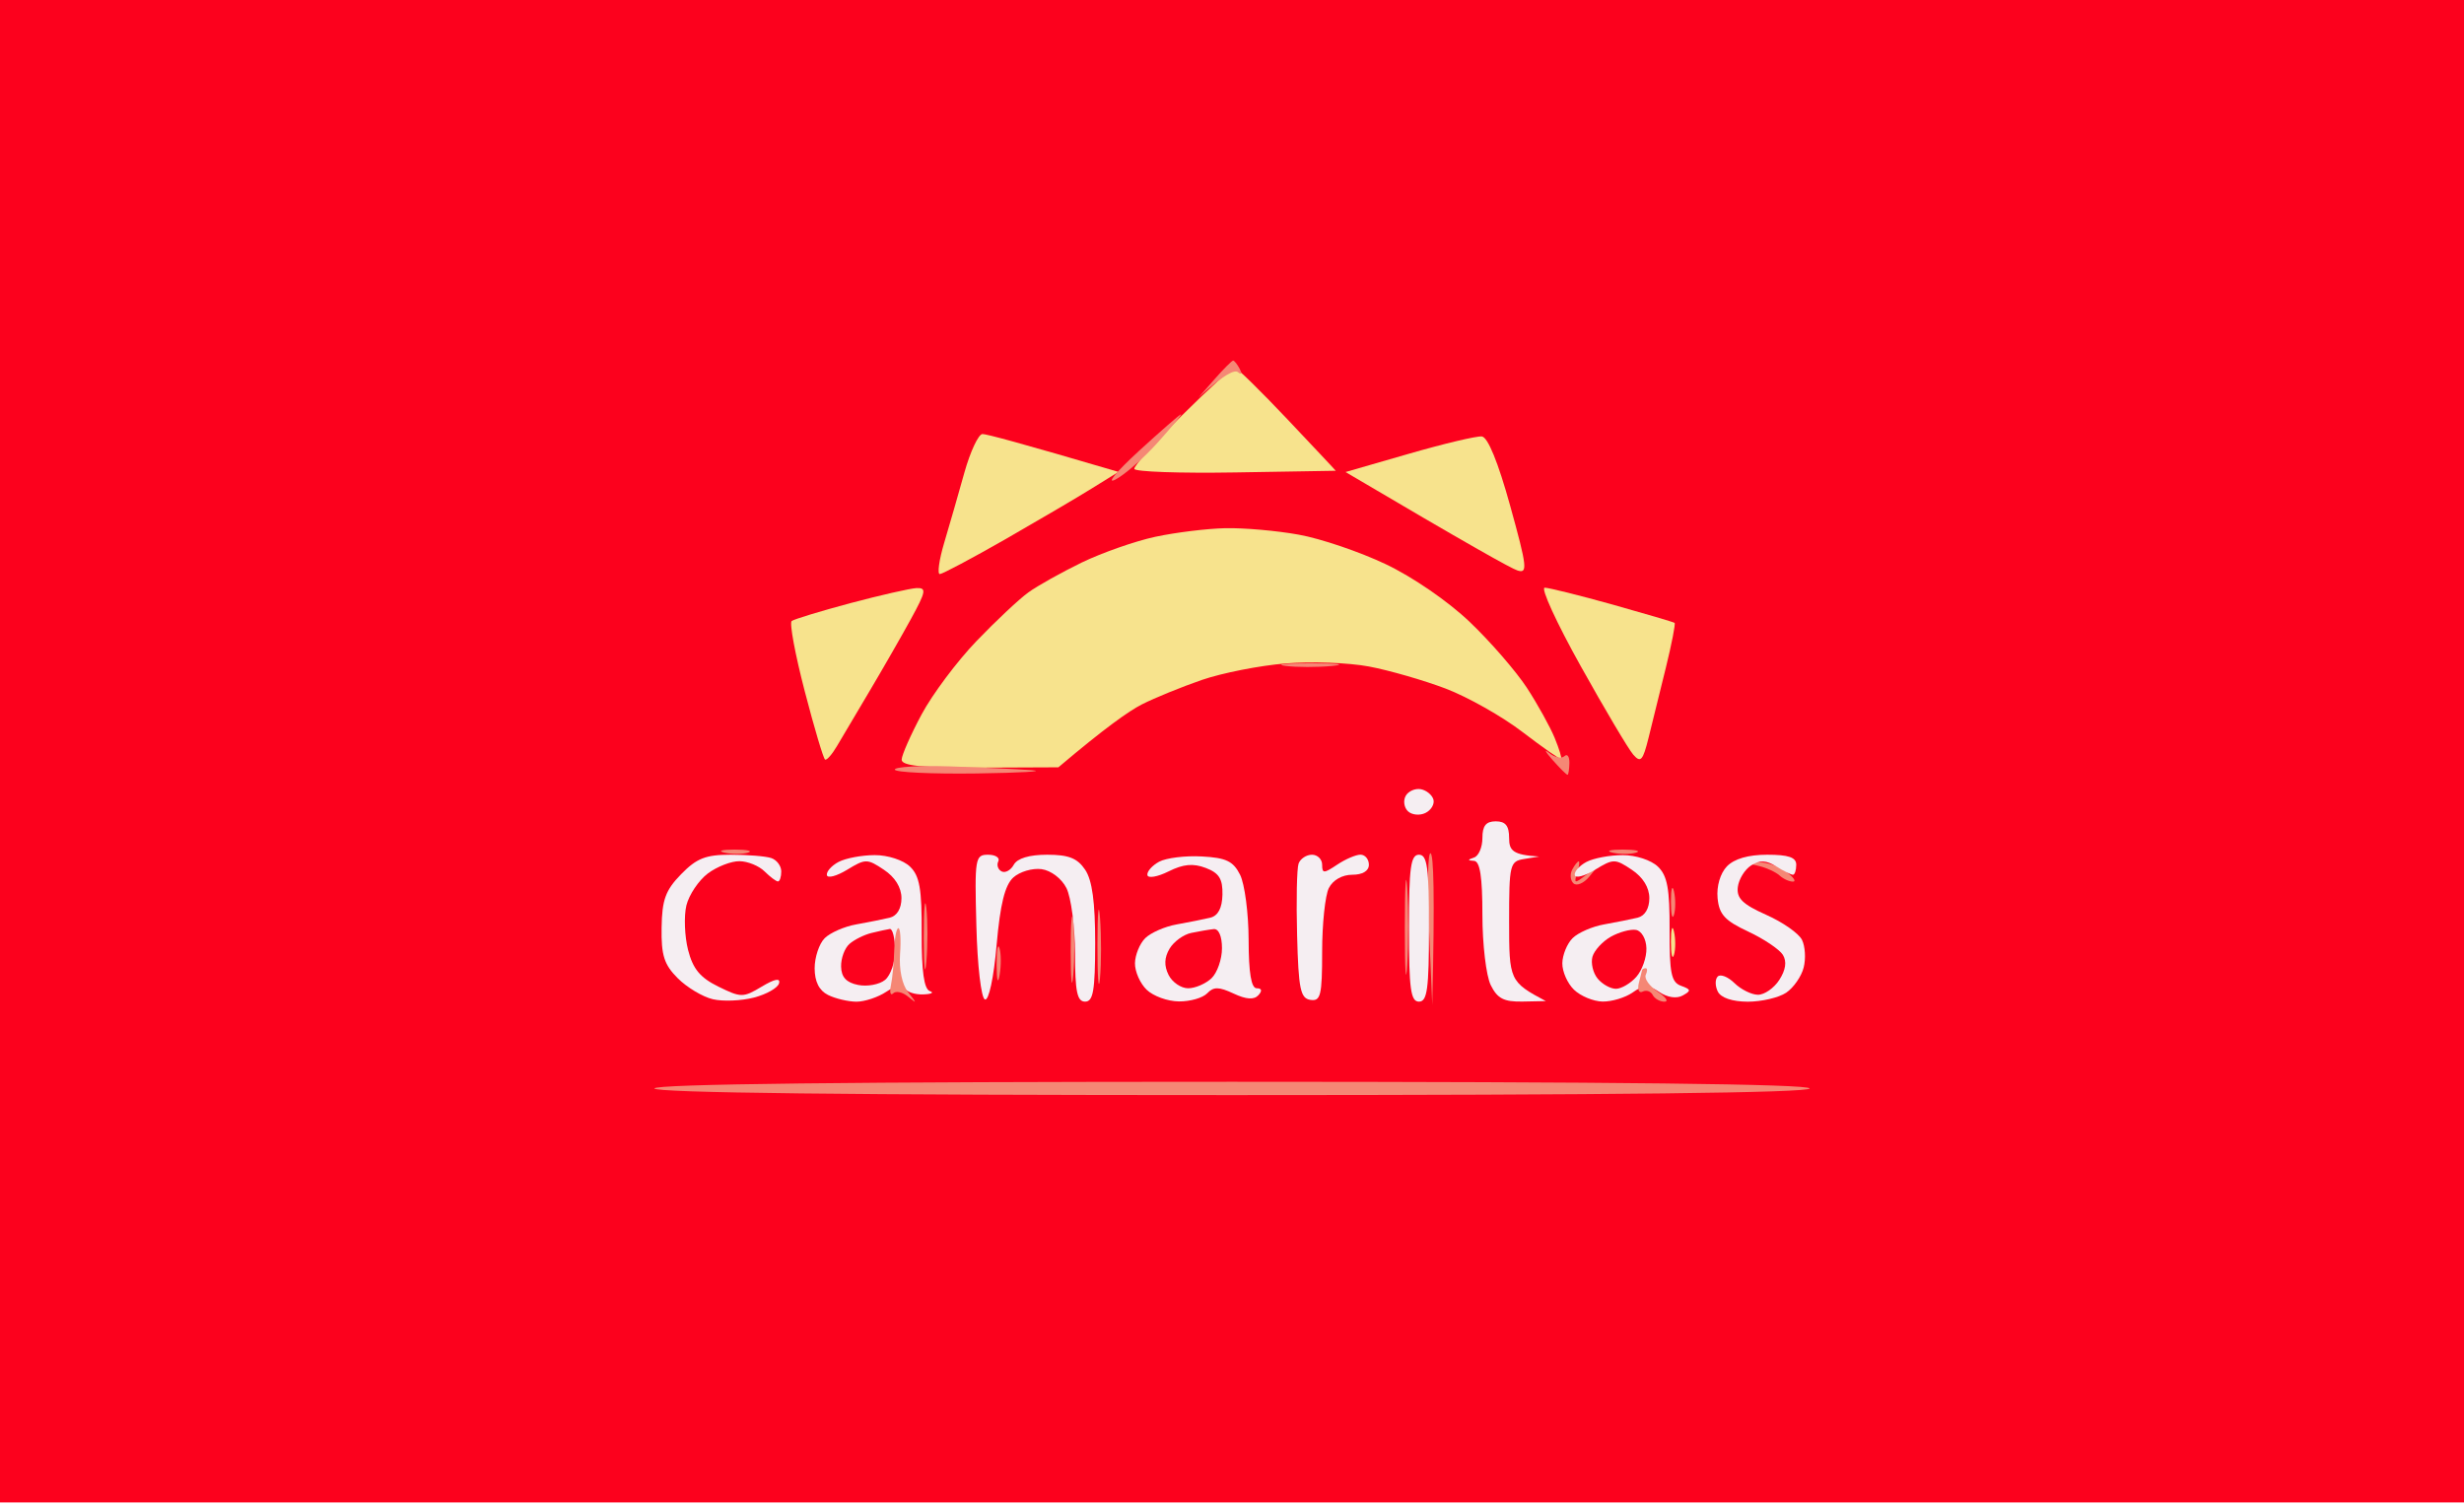
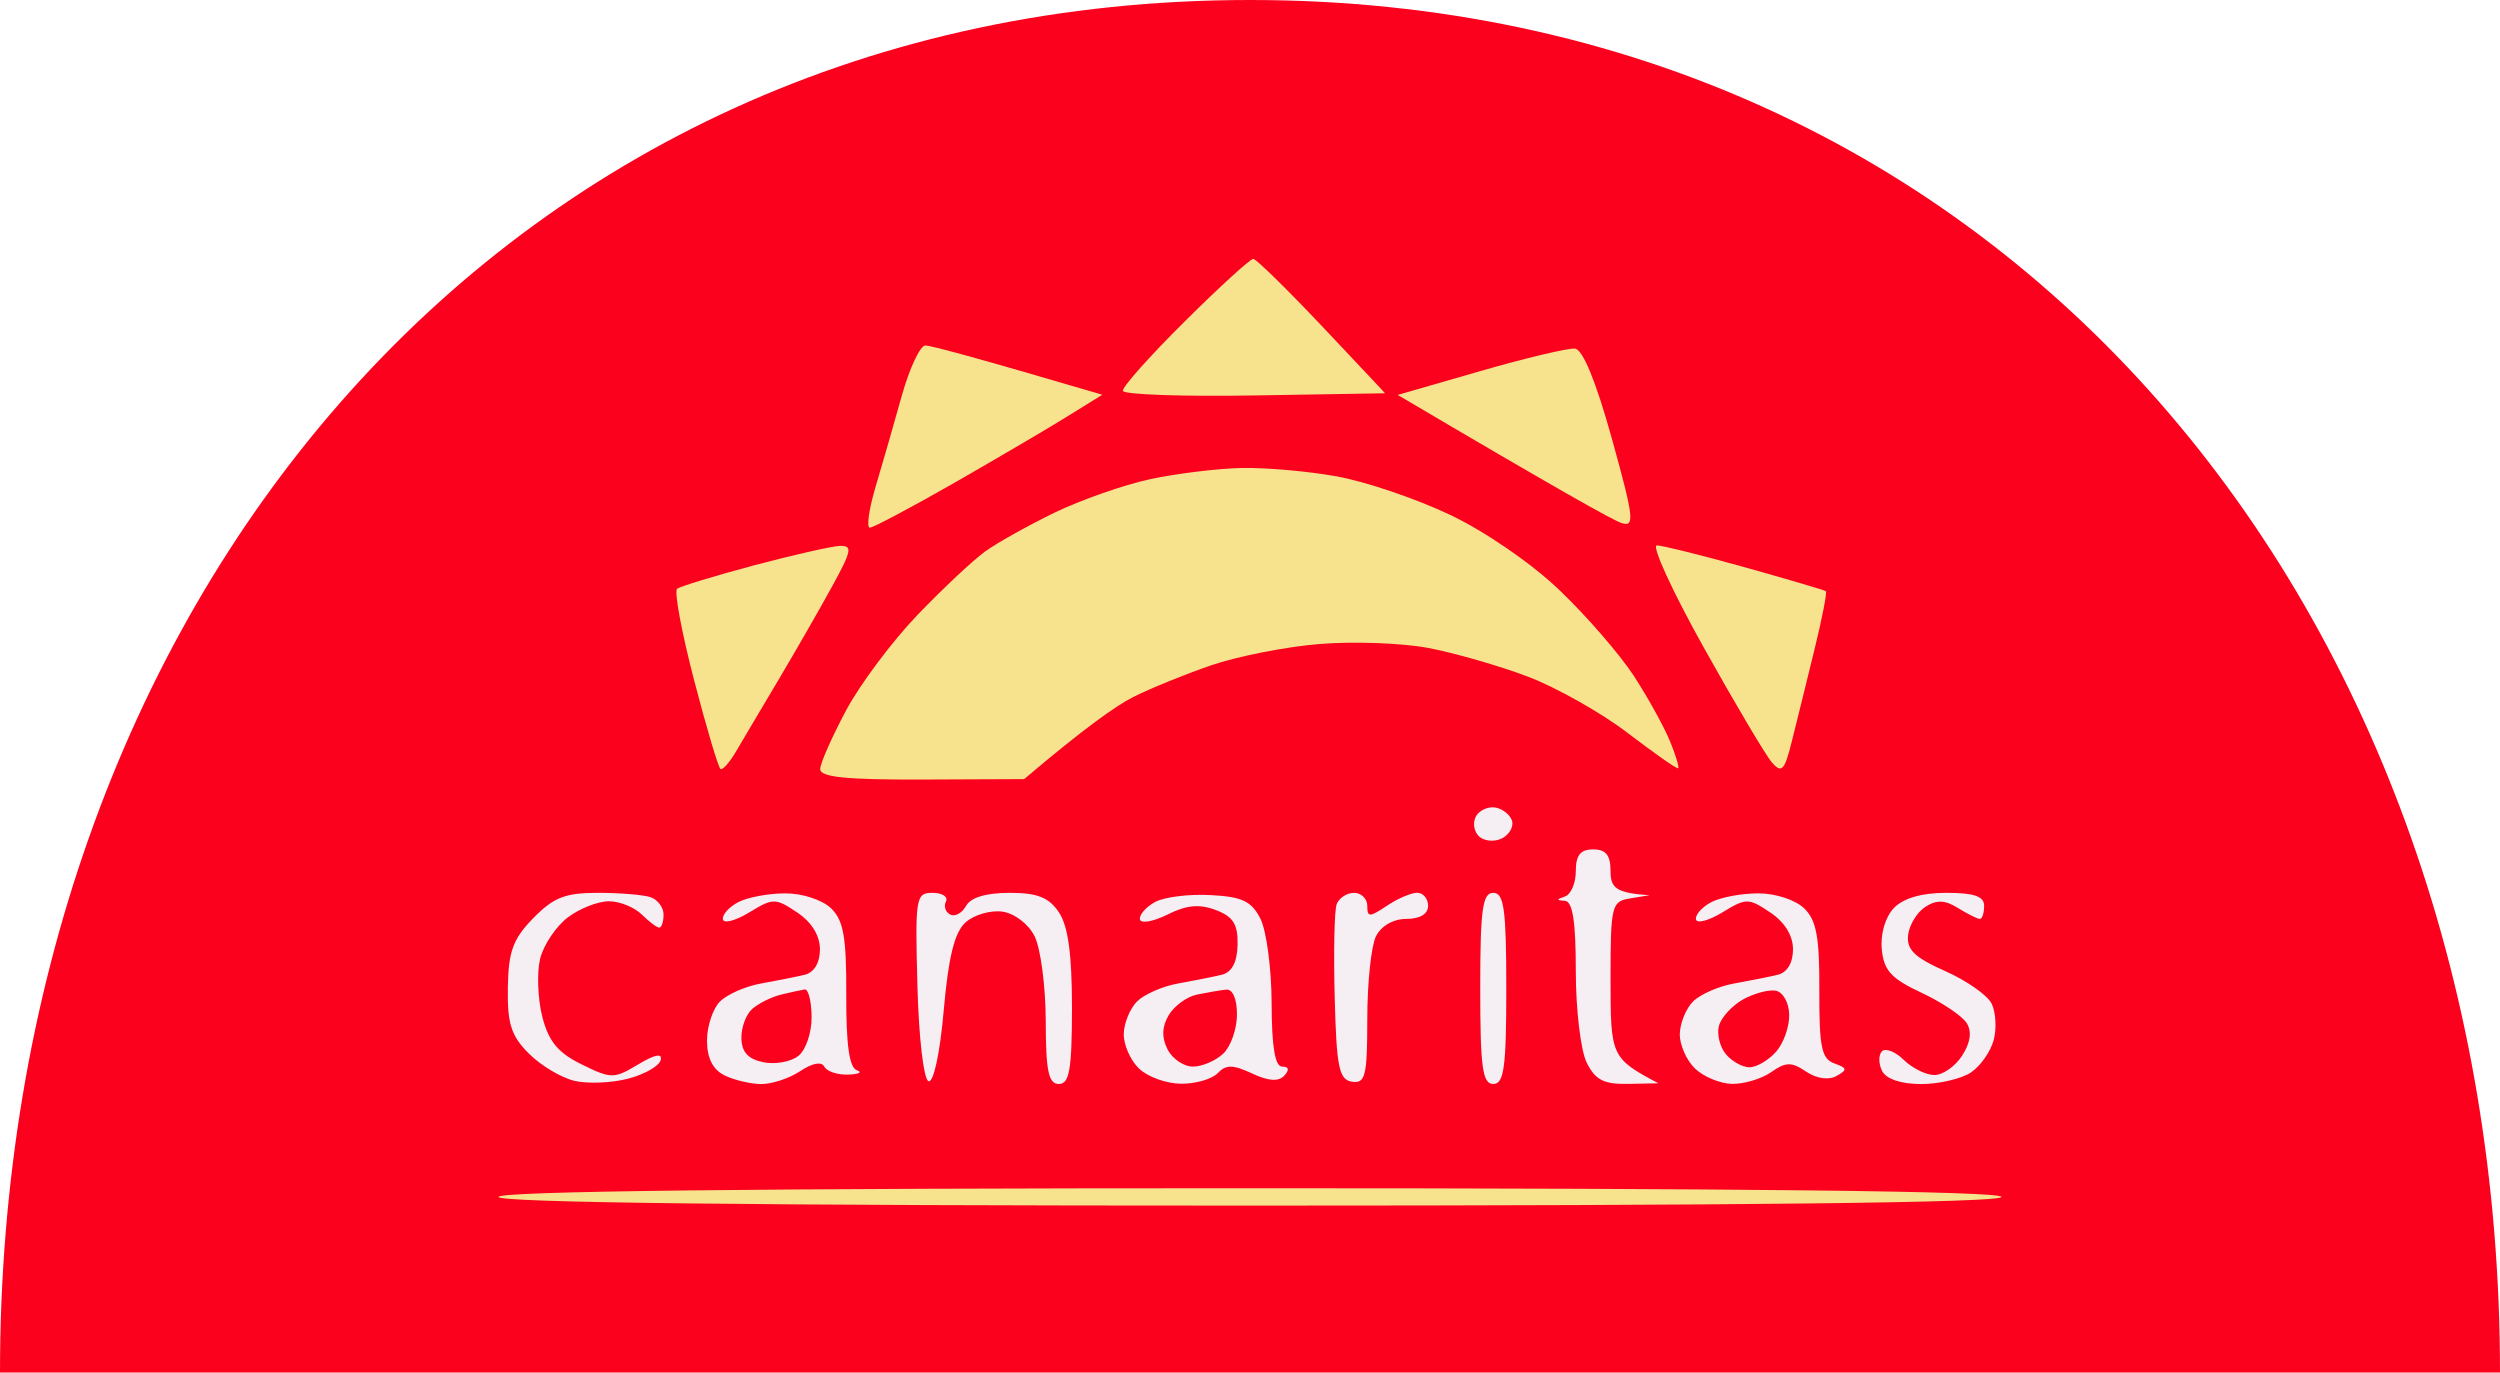
- <svg xmlns="http://www.w3.org/2000/svg" width="609" height="372" viewBox="0 0 609 372" fill="none">
-   <path d="M0 371.341V185.671V0H609V371.341H0Z" fill="#FC011D" />
-   <path d="M280.354 115.891C280.222 115.165 285.52 109.224 292.122 102.688C298.707 96.136 304.566 90.805 305.127 90.822C305.688 90.855 311.564 96.615 318.182 103.612C324.8 110.627 330.197 116.354 330.147 116.354C330.114 116.354 318.941 116.535 305.325 116.766C291.709 116.997 280.47 116.601 280.354 115.891Z" fill="#F7E38D" />
-   <path d="M233.384 134.095C234.671 129.788 236.916 121.981 238.368 116.766C239.837 111.551 241.851 107.276 242.824 107.276C243.815 107.276 251.786 109.372 276.443 116.634L269.841 120.727C266.211 122.988 256.556 128.649 248.386 133.336C240.217 138.007 232.971 141.852 232.295 141.885C231.618 141.918 232.097 138.403 233.384 134.095Z" fill="#F7E38D" />
-   <path d="M332.557 116.667L348.236 112.145C356.867 109.653 364.954 107.738 366.242 107.871C367.727 108.019 370.269 114.225 373.256 125.018C377.448 140.136 377.629 141.836 375.055 140.994C373.47 140.483 363.254 134.789 332.557 116.667Z" fill="#F7E38D" />
-   <path d="M267.366 139.03C272.367 136.621 280.536 133.749 285.52 132.676C290.521 131.603 298.311 130.646 302.85 130.547C307.388 130.448 315.558 131.158 321.004 132.148C326.45 133.122 336.105 136.406 342.459 139.426C349.143 142.595 357.924 148.619 363.271 153.735C368.371 158.588 374.708 165.915 377.382 169.992C380.039 174.068 383.125 179.647 384.248 182.37C385.37 185.093 386.08 187.437 385.832 187.585C385.568 187.75 381.293 184.73 376.293 180.918C371.308 177.089 362.759 172.269 357.313 170.19C351.867 168.127 343.334 165.668 338.333 164.727C333.349 163.786 324.057 163.456 317.703 163.984C311.349 164.496 302.074 166.328 297.073 168.044C292.089 169.761 285.405 172.484 282.219 174.101C279.051 175.719 273.109 179.894 261.589 189.648L242.197 189.731C227.723 189.78 222.821 189.269 222.854 187.734C222.887 186.595 225.099 181.594 227.773 176.593C230.446 171.593 236.553 163.44 241.355 158.439C246.158 153.438 251.935 148.025 254.179 146.408C256.44 144.774 262.382 141.456 267.366 139.03Z" fill="#F7E38D" />
-   <path d="M195.672 153.488C196.283 153.026 202.818 151.045 210.196 149.065C217.59 147.101 224.934 145.434 226.518 145.351C229.06 145.252 228.878 146.176 225.099 153.075C222.739 157.383 218.151 165.371 214.916 170.817C211.681 176.263 208.034 182.386 206.845 184.433C205.641 186.479 204.32 187.965 203.924 187.734C203.512 187.503 201.251 179.894 198.89 170.817C196.53 161.74 195.078 153.95 195.672 153.488Z" fill="#F7E38D" />
-   <path d="M403.656 186.496C402.468 185.126 396.626 175.29 390.684 164.628C384.726 153.966 380.732 145.252 381.788 145.252C382.845 145.269 390.404 147.15 398.573 149.428C406.743 151.722 413.641 153.752 413.889 153.95C414.153 154.148 413.179 159.132 411.727 165.041C410.291 170.949 408.36 178.739 407.452 182.37C406.049 188.031 405.505 188.625 403.656 186.496Z" fill="#F7E38D" />
-   <path d="M413.74 236.008C413.328 237.361 412.981 235.893 412.981 232.707C412.981 229.522 413.328 228.416 413.74 230.232C414.153 232.047 414.153 234.655 413.74 236.008Z" fill="#F7E38D" />
-   <path d="M296.248 98.199L300.242 93.661C302.437 91.168 304.484 89.122 304.781 89.122C305.078 89.122 305.821 90.046 306.415 91.185C307.026 92.34 306.844 92.687 306.002 91.994C305.177 91.3 302.635 92.423 296.248 98.199Z" fill="#F58775" />
-   <path d="M275.618 118.565C273.341 119.704 275.948 116.552 281.395 111.551C286.841 106.567 291.561 102.441 291.891 102.408C292.205 102.358 289.614 105.51 286.115 109.405C282.616 113.3 277.879 117.426 275.618 118.565Z" fill="#F58775" />
-   <path d="M329.256 164.595C325.626 164.942 320.427 164.942 317.704 164.579C314.98 164.215 317.951 163.918 324.305 163.935C330.659 163.935 332.887 164.232 329.256 164.595Z" fill="#F58775" />
-   <path d="M387.433 191.497C387.202 191.53 385.535 189.879 383.72 187.816C381.904 185.753 381.541 184.994 382.895 186.1C384.248 187.206 385.948 187.569 386.658 186.892C387.367 186.215 387.912 186.975 387.895 188.559C387.862 190.143 387.664 191.464 387.433 191.497Z" fill="#F58775" />
-   <path d="M241.372 191.167C230.249 191.315 221.155 190.886 221.155 190.209C221.155 189.533 227.278 189.17 234.771 189.417C242.264 189.665 251.357 190.094 254.988 190.358C258.619 190.638 252.496 191.002 241.372 191.167Z" fill="#F58775" />
-   <path d="M184.846 210.74C183.476 211.153 180.885 211.153 179.07 210.74C177.254 210.328 178.36 209.981 181.545 209.981C184.714 209.981 186.199 210.328 184.846 210.74Z" fill="#F58775" />
-   <path d="M353.996 248.386L353.171 229.076C352.725 218.448 352.923 210.278 353.617 210.922C354.293 211.549 354.673 220.247 353.996 248.386Z" fill="#F58775" />
-   <path d="M404.35 210.74C402.997 211.153 400.389 211.153 398.574 210.74C396.758 210.328 397.864 209.981 401.049 209.981C404.234 209.981 405.703 210.328 404.35 210.74Z" fill="#F58775" />
-   <path d="M347.807 238.484C347.477 243.93 347.213 239.837 347.213 229.406C347.213 218.976 347.477 214.503 347.807 219.504C348.137 224.505 348.137 233.037 347.807 238.484Z" fill="#F58775" />
-   <path d="M388.902 218.332C388.126 217.623 387.978 216.104 388.572 214.965C389.166 213.827 389.892 212.902 390.189 212.902C390.487 212.902 390.305 214.206 389.793 215.791C388.968 218.415 389.166 218.448 392.071 216.203C395.058 213.893 395.108 213.926 392.797 216.682C391.444 218.316 389.678 219.058 388.902 218.332Z" fill="#F58775" />
-   <path d="M439.834 216.385C438.926 215.56 436.698 214.52 434.883 214.074L431.582 213.282L434.883 213.15C436.698 213.067 439.669 214.107 441.484 215.461C443.3 216.814 444.042 217.903 443.135 217.903C442.227 217.903 440.741 217.227 439.834 216.385Z" fill="#F58775" />
-   <path d="M413.741 226.106C413.328 227.459 412.982 225.974 412.982 222.805C412.982 219.62 413.328 218.514 413.741 220.329C414.153 222.145 414.153 224.736 413.741 226.106Z" fill="#F58775" />
-   <path d="M228.961 237.659C228.615 241.735 228.334 239.144 228.318 231.882C228.318 224.62 228.598 221.27 228.961 224.455C229.308 227.624 229.308 233.566 228.961 237.659Z" fill="#F58775" />
-   <path d="M271.872 241.785C271.525 245.415 271.245 241.702 271.245 233.533C271.261 225.363 271.542 222.392 271.888 226.931C272.218 231.47 272.218 238.154 271.872 241.785Z" fill="#F58775" />
-   <path d="M265.27 240.959C264.924 245.036 264.643 242.445 264.627 235.183C264.627 227.921 264.907 224.571 265.27 227.756C265.617 230.925 265.617 236.866 265.27 240.959Z" fill="#F58775" />
-   <path d="M247.066 240.959C246.654 243.418 246.34 242.412 246.324 238.484C246.307 234.853 246.621 232.988 247.033 234.358C247.446 235.711 247.462 238.682 247.066 240.959Z" fill="#F58775" />
-   <path d="M304.5 270.667C210.427 270.667 161.74 270.106 161.74 269.016C161.74 267.927 210.427 267.366 304.5 267.366C398.574 267.366 447.261 267.927 447.261 269.016C447.261 270.106 398.574 270.667 304.5 270.667Z" fill="#F58775" />
-   <path d="M348.004 200.524C347.031 199.617 346.767 197.9 347.427 196.712C348.087 195.54 349.77 194.798 351.19 195.062C352.592 195.342 353.979 196.497 354.292 197.636C354.589 198.775 353.698 200.26 352.295 200.937C350.909 201.614 348.978 201.432 348.004 200.524Z" fill="#F5EEF2" />
-   <path d="M364.327 211.945C365.466 211.566 366.39 209.404 366.39 207.126C366.39 204.106 367.265 203 369.691 203C372.117 203 372.992 204.106 372.992 207.126C372.992 210.245 373.899 211.302 380.418 211.698L376.705 212.308C373.173 212.869 372.992 213.629 372.992 227.756C372.992 242.28 373.091 242.659 382.069 247.429L376.292 247.544C371.704 247.627 370.087 246.802 368.453 243.484C367.314 241.19 366.39 233.368 366.39 226.106C366.39 216.715 365.796 212.869 364.327 212.77C362.676 212.671 362.676 212.506 364.327 211.945Z" fill="#F5EEF2" />
-   <path d="M163.522 229.274C163.621 222.392 164.479 220.032 168.341 216.071C172.187 212.127 174.415 211.252 180.587 211.252C184.746 211.252 189.268 211.615 190.622 212.077C191.991 212.539 193.097 214.025 193.097 215.378C193.097 216.731 192.734 217.854 192.272 217.854C191.826 217.854 190.341 216.731 188.971 215.378C187.618 214.025 184.829 212.869 182.782 212.853C180.736 212.82 177.22 214.19 174.943 215.89C172.682 217.606 170.289 221.154 169.645 223.795C169.018 226.419 169.199 231.371 170.058 234.77C171.262 239.491 173.045 241.636 177.55 243.848C183.162 246.604 183.673 246.604 188.278 243.848C191.48 241.933 192.905 241.658 192.553 243.022C192.255 244.161 189.483 245.746 186.364 246.554C183.261 247.363 178.673 247.561 176.181 246.967C173.688 246.389 169.793 244.062 167.516 241.785C164.149 238.418 163.406 236.124 163.522 229.274Z" fill="#F5EEF2" />
-   <path d="M204.369 216.286C204.221 215.428 205.508 213.959 207.258 213.034C209.007 212.11 213.034 211.351 216.203 211.351C219.438 211.335 223.267 212.589 224.917 214.19C227.294 216.467 227.855 219.702 227.805 230.644C227.772 240.101 228.383 244.475 229.819 244.953C230.958 245.333 230.215 245.713 228.168 245.779C226.122 245.845 224.092 245.168 223.63 244.26C223.118 243.253 221.352 243.584 219.091 245.102C217.045 246.472 213.711 247.578 211.664 247.578C209.618 247.561 206.465 246.818 204.65 245.911C202.45 244.81 201.349 242.61 201.349 239.309C201.349 236.586 202.472 233.235 203.825 231.882C205.195 230.529 208.71 228.977 211.664 228.466C214.619 227.938 218.332 227.195 219.916 226.815C221.715 226.37 222.805 224.538 222.805 221.98C222.805 219.356 221.22 216.797 218.464 214.965C214.338 212.209 213.909 212.209 209.387 214.965C206.779 216.55 204.518 217.144 204.369 216.286Z" fill="#F5EEF2" />
-   <path d="M243.435 247.033C242.51 246.719 241.57 238.682 241.322 228.862C240.876 212.094 241.009 211.252 244.21 211.252C246.042 211.252 247.198 211.995 246.735 212.902C246.29 213.81 246.653 214.916 247.561 215.378C248.468 215.84 249.822 215.081 250.564 213.728C251.439 212.143 254.377 211.252 258.816 211.252C264.131 211.252 266.293 212.11 268.207 214.965C269.957 217.573 270.683 222.97 270.683 233.12C270.666 244.854 270.204 247.561 268.191 247.561C266.227 247.561 265.715 245.118 265.699 235.596C265.682 229.01 264.725 221.782 263.586 219.504C262.398 217.144 259.774 215.147 257.43 214.817C255.169 214.52 252.033 215.444 250.449 216.88C248.369 218.778 247.214 223.432 246.323 233.549C245.613 241.686 244.392 247.363 243.435 247.033Z" fill="#F5EEF2" />
-   <path d="M283.589 216.286C283.44 215.428 284.728 213.942 286.477 212.985C288.227 212.044 292.963 211.45 297.04 211.681C303.047 211.995 304.813 212.853 306.497 216.203C307.635 218.481 308.593 225.71 308.609 232.295C308.626 240.481 309.253 244.26 310.606 244.26C311.877 244.26 312.025 244.871 311.019 245.977C309.946 247.148 308.032 247.033 304.896 245.564C301.248 243.864 299.945 243.848 298.377 245.498C297.287 246.637 294.152 247.544 291.379 247.511C288.606 247.495 285.025 246.191 283.407 244.623C281.79 243.072 280.486 240.118 280.519 238.071C280.552 236.025 281.691 233.235 283.044 231.882C284.414 230.529 287.93 228.977 290.884 228.466C293.838 227.938 297.551 227.195 299.136 226.815C301.061 226.342 302.063 224.444 302.14 221.121C302.222 217.227 301.314 215.774 298.014 214.52C294.894 213.332 292.452 213.563 288.821 215.378C286.098 216.731 283.738 217.144 283.589 216.286Z" fill="#F5EEF2" />
-   <path d="M320.591 231.156C320.36 222.623 320.525 214.635 320.954 213.447C321.383 212.242 322.885 211.252 324.272 211.252C325.641 211.252 326.78 212.374 326.78 213.728C326.78 215.923 327.193 215.923 330.494 213.711C332.54 212.341 335.131 211.236 336.27 211.236C337.409 211.252 338.333 212.374 338.333 213.728C338.333 215.263 336.782 216.203 334.207 216.203C331.731 216.203 329.421 217.524 328.431 219.504C327.523 221.32 326.78 228.383 326.78 235.183C326.78 246.043 326.417 247.511 323.892 247.132C321.416 246.752 320.938 244.508 320.591 231.156Z" fill="#F5EEF2" />
-   <path d="M350.711 247.561C348.665 247.561 348.235 244.442 348.235 229.407C348.235 214.371 348.665 211.252 350.711 211.252C352.758 211.252 353.187 214.371 353.187 229.407C353.187 244.442 352.758 247.561 350.711 247.561Z" fill="#F5EEF2" />
-   <path d="M389.215 216.286C389.066 215.428 390.354 213.959 392.103 213.034C393.853 212.11 397.863 211.351 401.048 211.351C404.283 211.335 408.112 212.589 409.763 214.19C412.106 216.434 412.7 219.669 412.651 229.819C412.618 240.53 413.063 242.775 415.49 243.65C417.965 244.541 418.031 244.871 415.902 246.043C414.4 246.884 412.123 246.538 410.126 245.201C407.353 243.336 406.297 243.352 403.524 245.3C401.709 246.571 398.375 247.578 396.097 247.544C393.836 247.511 390.651 246.191 389.033 244.623C387.416 243.072 386.112 240.118 386.145 238.071C386.178 236.025 387.317 233.235 388.67 231.882C390.024 230.529 393.556 228.977 396.51 228.466C399.464 227.938 403.177 227.195 404.762 226.815C406.561 226.37 407.65 224.538 407.65 221.98C407.65 219.356 406.066 216.797 403.309 214.965C399.183 212.209 398.754 212.209 394.232 214.965C391.625 216.55 389.364 217.144 389.215 216.286Z" fill="#F5EEF2" />
-   <path d="M424.517 221.98C424.237 219.042 425.177 215.857 426.811 214.14C428.627 212.259 432.093 211.252 436.78 211.252C442.061 211.252 443.959 211.912 443.959 213.728C443.959 215.081 443.596 216.203 443.134 216.203C442.688 216.203 440.823 215.279 439.008 214.14C436.549 212.605 434.948 212.539 432.819 213.893C431.234 214.899 429.749 217.309 429.518 219.257C429.188 222.029 430.723 223.515 436.532 226.106C440.625 227.921 444.603 230.71 445.378 232.295C446.171 233.879 446.352 236.965 445.791 239.144C445.246 241.322 443.299 244.112 441.483 245.349C439.668 246.571 435.393 247.578 431.994 247.578C428.132 247.561 425.342 246.62 424.567 245.069C423.89 243.699 423.874 242.032 424.55 241.355C425.227 240.679 427.092 241.421 428.676 242.973C430.277 244.541 432.885 245.845 434.469 245.861C436.054 245.894 438.447 244.244 439.767 242.197C441.362 239.722 441.659 237.659 440.658 236.008C439.816 234.655 435.955 232.047 432.06 230.232C426.3 227.542 424.897 226.007 424.517 221.98Z" fill="#F5EEF2" />
-   <path d="M209.949 233.301C211.12 232.262 213.563 231.04 215.379 230.595C217.194 230.149 219.24 229.704 219.917 229.605C220.594 229.489 221.188 231.816 221.221 234.77C221.27 237.725 220.148 241.058 218.745 242.197C217.359 243.336 214.355 243.897 212.078 243.435C209.173 242.857 207.935 241.504 207.886 238.896C207.836 236.85 208.76 234.341 209.949 233.301Z" fill="#FC011D" />
-   <path d="M289.069 234.473C290.109 232.724 292.535 230.958 294.433 230.578C296.347 230.182 298.823 229.753 299.962 229.638C301.2 229.489 302.025 231.37 302.025 234.358C302.025 237.081 300.853 240.431 299.434 241.785C297.998 243.138 295.407 244.26 293.657 244.26C291.908 244.26 289.729 242.775 288.822 240.959C287.683 238.682 287.765 236.668 289.069 234.473Z" fill="#FC011D" />
-   <path d="M393.589 236.47C394.035 234.902 396.082 232.674 398.128 231.519C400.191 230.364 402.997 229.605 404.35 229.836C405.736 230.083 406.875 232.08 406.925 234.374C406.991 236.635 405.868 239.804 404.449 241.421C403.03 243.039 400.752 244.376 399.399 244.392C398.046 244.392 395.999 243.253 394.86 241.851C393.721 240.464 393.16 238.022 393.589 236.47Z" fill="#FC011D" />
-   <path d="M220.214 243.435C220.594 241.62 220.957 237.725 221.023 234.77C221.106 231.816 221.551 229.406 222.046 229.406C222.525 229.406 222.723 232.262 222.459 235.761C222.178 239.59 222.971 243.385 224.456 245.25C226.651 248.04 226.651 248.155 224.456 246.34C223.086 245.201 221.436 244.838 220.759 245.514C220.082 246.191 219.835 245.25 220.214 243.435Z" fill="#F58775" />
-   <path d="M405.043 243.022C405.44 241.438 405.803 239.953 405.869 239.722C405.951 239.49 406.347 239.309 406.76 239.309C407.189 239.309 407.189 240.052 406.76 240.959C406.347 241.867 407.668 243.732 409.714 245.102C411.761 246.472 412.503 247.577 411.364 247.577C410.226 247.561 408.938 246.818 408.476 245.911C408.014 245.003 406.908 244.623 406.001 245.085C405.093 245.547 404.664 244.607 405.043 243.022Z" fill="#F58775" />
+ <svg xmlns="http://www.w3.org/2000/svg" width="612" height="336" viewBox="0 0 612 336" fill="none">
+   <path d="M612 336C426.432 336 0 336 0 336C0 150.432 120.432 0 306 0C491.568 0 612 150.432 612 336Z" fill="#FC011D" />
+   <path d="M274.884 95.678C274.714 94.742 281.541 87.085 290.049 78.663C298.535 70.219 306.085 63.35 306.808 63.371C307.531 63.413 315.103 70.836 323.632 79.854C332.16 88.893 339.115 96.273 339.051 96.273C339.009 96.273 324.61 96.507 307.064 96.805C289.517 97.103 275.033 96.592 274.884 95.678Z" fill="#F7E38D" />
+   <path d="M214.354 119.137C216.013 113.586 218.906 103.526 220.777 96.805C222.67 90.084 225.265 84.576 226.52 84.576C227.796 84.576 238.068 87.277 269.844 96.635L261.336 101.909C256.657 104.823 244.215 112.118 233.687 118.159C223.159 124.178 213.822 129.133 212.95 129.176C212.078 129.218 212.695 124.688 214.354 119.137Z" fill="#F7E38D" />
+   <path d="M342.157 96.677L362.362 90.85C373.485 87.638 383.907 85.171 385.566 85.341C387.48 85.533 390.755 93.53 394.605 107.439C400.007 126.921 400.241 129.112 396.923 128.027C394.881 127.368 381.716 120.03 342.157 96.677Z" fill="#F7E38D" />
+   <path d="M258.146 125.496C264.59 122.391 275.118 118.69 281.541 117.308C287.986 115.925 298.024 114.692 303.873 114.564C309.722 114.437 320.25 115.351 327.269 116.627C334.287 117.882 346.729 122.115 354.918 126.007C363.531 130.09 374.846 137.853 381.737 144.446C388.309 150.699 396.476 160.143 399.922 165.396C403.346 170.649 407.323 177.838 408.77 181.347C410.216 184.857 411.13 187.877 410.811 188.068C410.471 188.281 404.963 184.389 398.518 179.476C392.095 174.541 381.078 168.331 374.059 165.651C367.041 162.993 356.045 159.824 349.601 158.611C343.177 157.399 331.203 156.974 323.015 157.654C314.827 158.314 302.874 160.674 296.429 162.886C290.006 165.098 281.392 168.608 277.288 170.692C273.204 172.776 265.547 178.157 250.702 190.727L225.711 190.833C207.059 190.897 200.742 190.238 200.785 188.26C200.827 186.792 203.677 180.348 207.123 173.903C210.568 167.459 218.438 156.952 224.627 150.508C230.816 144.064 238.26 137.088 241.152 135.003C244.066 132.898 251.723 128.623 258.146 125.496Z" fill="#F7E38D" />
+   <path d="M165.755 144.127C166.542 143.532 174.965 140.98 184.472 138.427C194 135.897 203.465 133.748 205.506 133.642C208.782 133.514 208.548 134.706 203.677 143.596C200.636 149.147 194.723 159.441 190.555 166.459C186.386 173.478 181.686 181.369 180.154 184.006C178.602 186.643 176.9 188.557 176.39 188.26C175.858 187.962 172.944 178.157 169.903 166.459C166.861 154.762 164.99 144.723 165.755 144.127Z" fill="#F7E38D" />
+   <path d="M433.781 186.665C432.25 184.899 424.721 172.223 417.064 158.484C409.386 144.744 404.239 133.514 405.601 133.514C406.962 133.536 416.703 135.96 427.231 138.895C437.759 141.852 446.649 144.468 446.968 144.723C447.308 144.978 446.053 151.401 444.182 159.015C442.331 166.63 439.843 176.668 438.673 181.347C436.865 188.642 436.163 189.408 433.781 186.665Z" fill="#F7E38D" />
+   <path d="M306 295.134C184.769 295.134 122.027 294.411 122.027 293.007C122.027 291.603 184.769 290.88 306 290.88C427.231 290.88 489.973 291.603 489.973 293.007C489.973 294.411 427.231 295.134 306 295.134Z" fill="#F7E38D" />
+   <path fill-rule="evenodd" clip-rule="evenodd" d="M192.213 218.695C196.381 218.674 201.315 220.29 203.442 222.353C206.505 225.289 207.229 229.457 207.165 243.558C207.122 255.744 207.909 261.381 209.76 261.998C211.227 262.487 210.27 262.976 207.633 263.061C204.995 263.147 202.38 262.274 201.784 261.104C201.125 259.807 198.848 260.233 195.934 262.189C193.297 263.955 189.001 265.379 186.364 265.379C183.727 265.358 179.665 264.401 177.325 263.231C174.489 261.814 173.071 258.977 173.071 254.724C173.071 251.214 174.518 246.897 176.261 245.153C178.027 243.409 182.557 241.409 186.364 240.75C190.171 240.069 194.956 239.113 196.998 238.624C199.316 238.05 200.72 235.688 200.72 232.392C200.72 229.01 198.678 225.713 195.127 223.353C189.81 219.801 189.256 219.801 183.428 223.353C180.069 225.394 177.156 226.16 176.964 225.055C176.772 223.949 178.431 222.055 180.685 220.864C182.94 219.673 188.129 218.695 192.213 218.695ZM476.467 218.567C483.272 218.567 485.719 219.418 485.719 221.758C485.718 223.502 485.25 224.948 484.655 224.948C484.081 224.948 481.677 223.757 479.338 222.289C476.169 220.311 474.106 220.227 471.362 221.971C469.32 223.268 467.406 226.373 467.108 228.883C466.683 232.456 468.661 234.37 476.147 237.709C481.422 240.048 486.548 243.643 487.548 245.685C488.568 247.726 488.802 251.703 488.079 254.511C487.377 257.318 484.868 260.913 482.528 262.508C480.189 264.082 474.68 265.379 470.299 265.379C465.322 265.358 461.727 264.146 460.727 262.146C459.855 260.381 459.835 258.233 460.707 257.361C461.579 256.489 463.982 257.446 466.023 259.445C468.086 261.466 471.447 263.146 473.489 263.167C475.531 263.209 478.615 261.083 480.316 258.446C482.372 255.256 482.755 252.597 481.465 250.47C480.38 248.726 475.403 245.366 470.384 243.026C462.961 239.56 461.153 237.581 460.664 232.392C460.302 228.606 461.514 224.501 463.62 222.289C465.959 219.864 470.426 218.567 476.467 218.567ZM247.128 218.567C253.976 218.567 256.763 219.673 259.23 223.353C261.485 226.713 262.42 233.668 262.42 246.748C262.398 261.87 261.803 265.358 259.209 265.358C256.678 265.358 256.018 262.21 255.997 249.938C255.976 241.452 254.742 232.136 253.274 229.201C251.743 226.16 248.361 223.586 245.342 223.161C242.428 222.778 238.386 223.97 236.344 225.82C233.665 228.266 232.177 234.264 231.028 247.301C230.114 257.786 228.539 265.103 227.305 264.678C226.114 264.272 224.903 253.915 224.584 241.261C224.009 219.652 224.179 218.567 228.305 218.567C230.666 218.567 232.155 219.525 231.559 220.694C230.985 221.864 231.453 223.289 232.623 223.885C233.793 224.48 235.537 223.502 236.494 221.758C237.621 219.716 241.407 218.567 247.128 218.567ZM365.552 218.567C368.188 218.568 368.741 222.588 368.741 241.963C368.741 261.337 368.188 265.358 365.552 265.358C362.914 265.358 362.361 261.338 362.361 241.963C362.361 222.587 362.914 218.567 365.552 218.567ZM390.01 207.934C393.136 207.934 394.263 209.358 394.263 213.25C394.263 217.27 395.434 218.631 403.835 219.142L399.049 219.929C394.498 220.652 394.263 221.631 394.263 239.836C394.263 258.552 394.392 259.041 405.962 265.187L398.517 265.337C392.605 265.443 390.52 264.379 388.415 260.104C386.947 257.148 385.757 247.067 385.757 237.709C385.757 225.607 384.99 220.652 383.097 220.524C380.971 220.397 380.971 220.184 383.097 219.461C384.565 218.972 385.757 216.185 385.757 213.25C385.757 209.358 386.883 207.934 390.01 207.934ZM430.42 218.695C434.588 218.674 439.523 220.29 441.65 222.353C444.67 225.246 445.436 229.415 445.372 242.494C445.329 256.297 445.904 259.19 449.03 260.317C452.22 261.466 452.306 261.891 449.562 263.401C447.627 264.486 444.691 264.039 442.118 262.316C438.545 259.913 437.183 259.935 433.61 262.444C431.271 264.082 426.975 265.379 424.04 265.337C421.126 265.294 417.021 263.593 414.936 261.572C412.852 259.573 411.172 255.766 411.215 253.129C411.257 250.492 412.725 246.897 414.469 245.153C416.212 243.409 420.764 241.409 424.571 240.75C428.378 240.069 433.164 239.113 435.206 238.624C437.524 238.05 438.927 235.688 438.927 232.392C438.927 229.01 436.885 225.713 433.334 223.353C428.017 219.801 427.464 219.801 421.636 223.353C418.276 225.394 415.363 226.16 415.171 225.055C414.979 223.949 416.638 222.055 418.892 220.864C421.147 219.673 426.315 218.695 430.42 218.695ZM282.774 220.801C285.029 219.588 291.132 218.822 296.385 219.12C304.127 219.524 306.404 220.631 308.573 224.948C310.04 227.884 311.273 237.199 311.295 245.685C311.316 256.234 312.125 261.104 313.869 261.104C315.506 261.105 315.697 261.891 314.4 263.316C313.018 264.826 310.55 264.677 306.51 262.784C301.81 260.594 300.129 260.573 298.109 262.699C296.705 264.167 292.664 265.336 289.091 265.294C285.518 265.273 280.902 263.593 278.818 261.572C276.734 259.573 275.054 255.766 275.096 253.129C275.139 250.492 276.606 246.897 278.35 245.153C280.116 243.409 284.646 241.409 288.453 240.75C292.26 240.069 297.045 239.113 299.087 238.624C301.568 238.014 302.858 235.568 302.958 231.286C303.064 226.267 301.894 224.395 297.64 222.778C293.621 221.247 290.473 221.545 285.795 223.885C282.286 225.629 279.245 226.16 279.052 225.055C278.861 223.949 280.52 222.034 282.774 220.801ZM146.315 218.567C151.675 218.567 157.503 219.035 159.247 219.631C161.012 220.226 162.437 222.141 162.437 223.885C162.437 225.628 161.969 227.074 161.374 227.075C160.8 227.075 158.885 225.629 157.12 223.885C155.376 222.141 151.782 220.652 149.144 220.631C146.507 220.588 141.977 222.353 139.042 224.544C136.128 226.756 133.044 231.328 132.215 234.731C131.406 238.113 131.64 244.494 132.746 248.875C134.298 254.958 136.596 257.722 142.402 260.572C149.633 264.124 150.292 264.124 156.226 260.572C160.352 258.105 162.189 257.752 161.735 259.51C161.352 260.977 157.779 263.018 153.76 264.061C149.761 265.103 143.848 265.358 140.636 264.593C137.425 263.848 132.406 260.849 129.47 257.914C125.132 253.575 124.175 250.619 124.324 241.793C124.452 232.924 125.557 229.882 130.534 224.777C135.489 219.694 138.361 218.567 146.315 218.567ZM346.941 218.546C348.409 218.567 349.599 220.014 349.599 221.758C349.599 223.736 347.601 224.948 344.283 224.948C341.093 224.948 338.115 226.649 336.839 229.201C335.669 231.541 334.712 240.644 334.712 249.406C334.712 263.401 334.244 265.294 330.99 264.805C327.8 264.315 327.183 261.423 326.736 244.217C326.438 233.222 326.651 222.929 327.204 221.396C327.757 219.844 329.693 218.567 331.479 218.567C333.244 218.568 334.712 220.014 334.712 221.758C334.712 224.586 335.243 224.586 339.497 221.736C342.134 219.971 345.474 218.546 346.941 218.546ZM434.675 242.516C432.931 242.218 429.315 243.196 426.657 244.685C424.02 246.173 421.382 249.045 420.807 251.065C420.254 253.065 420.978 256.212 422.445 257.999C423.913 259.807 426.551 261.274 428.295 261.274C430.039 261.253 432.973 259.53 434.802 257.446C436.632 255.362 438.078 251.278 437.993 248.364C437.929 245.408 436.461 242.835 434.675 242.516ZM300.151 242.261C298.683 242.41 295.493 242.962 293.026 243.473C290.58 243.962 287.454 246.238 286.114 248.492C284.434 251.321 284.328 253.916 285.796 256.851C286.965 259.19 289.773 261.104 292.027 261.104C294.281 261.104 297.62 259.658 299.47 257.914C301.3 256.17 302.81 251.852 302.81 248.343C302.81 244.493 301.746 242.069 300.151 242.261ZM196.999 242.218C196.126 242.345 193.489 242.92 191.15 243.494C188.811 244.068 185.663 245.643 184.153 246.982C182.622 248.322 181.431 251.555 181.495 254.192C181.559 257.552 183.153 259.297 186.896 260.041C189.831 260.637 193.702 259.913 195.489 258.445C197.297 256.978 198.743 252.682 198.679 248.875C198.637 245.068 197.871 242.069 196.999 242.218ZM361.319 199.83C362.17 198.32 364.339 197.363 366.168 197.703C367.975 198.065 369.763 199.553 370.167 201.02C370.55 202.488 369.4 204.402 367.593 205.274C365.806 206.146 363.318 205.913 362.063 204.743C360.808 203.573 360.468 201.361 361.319 199.83Z" fill="#F5EEF2" />
</svg>
